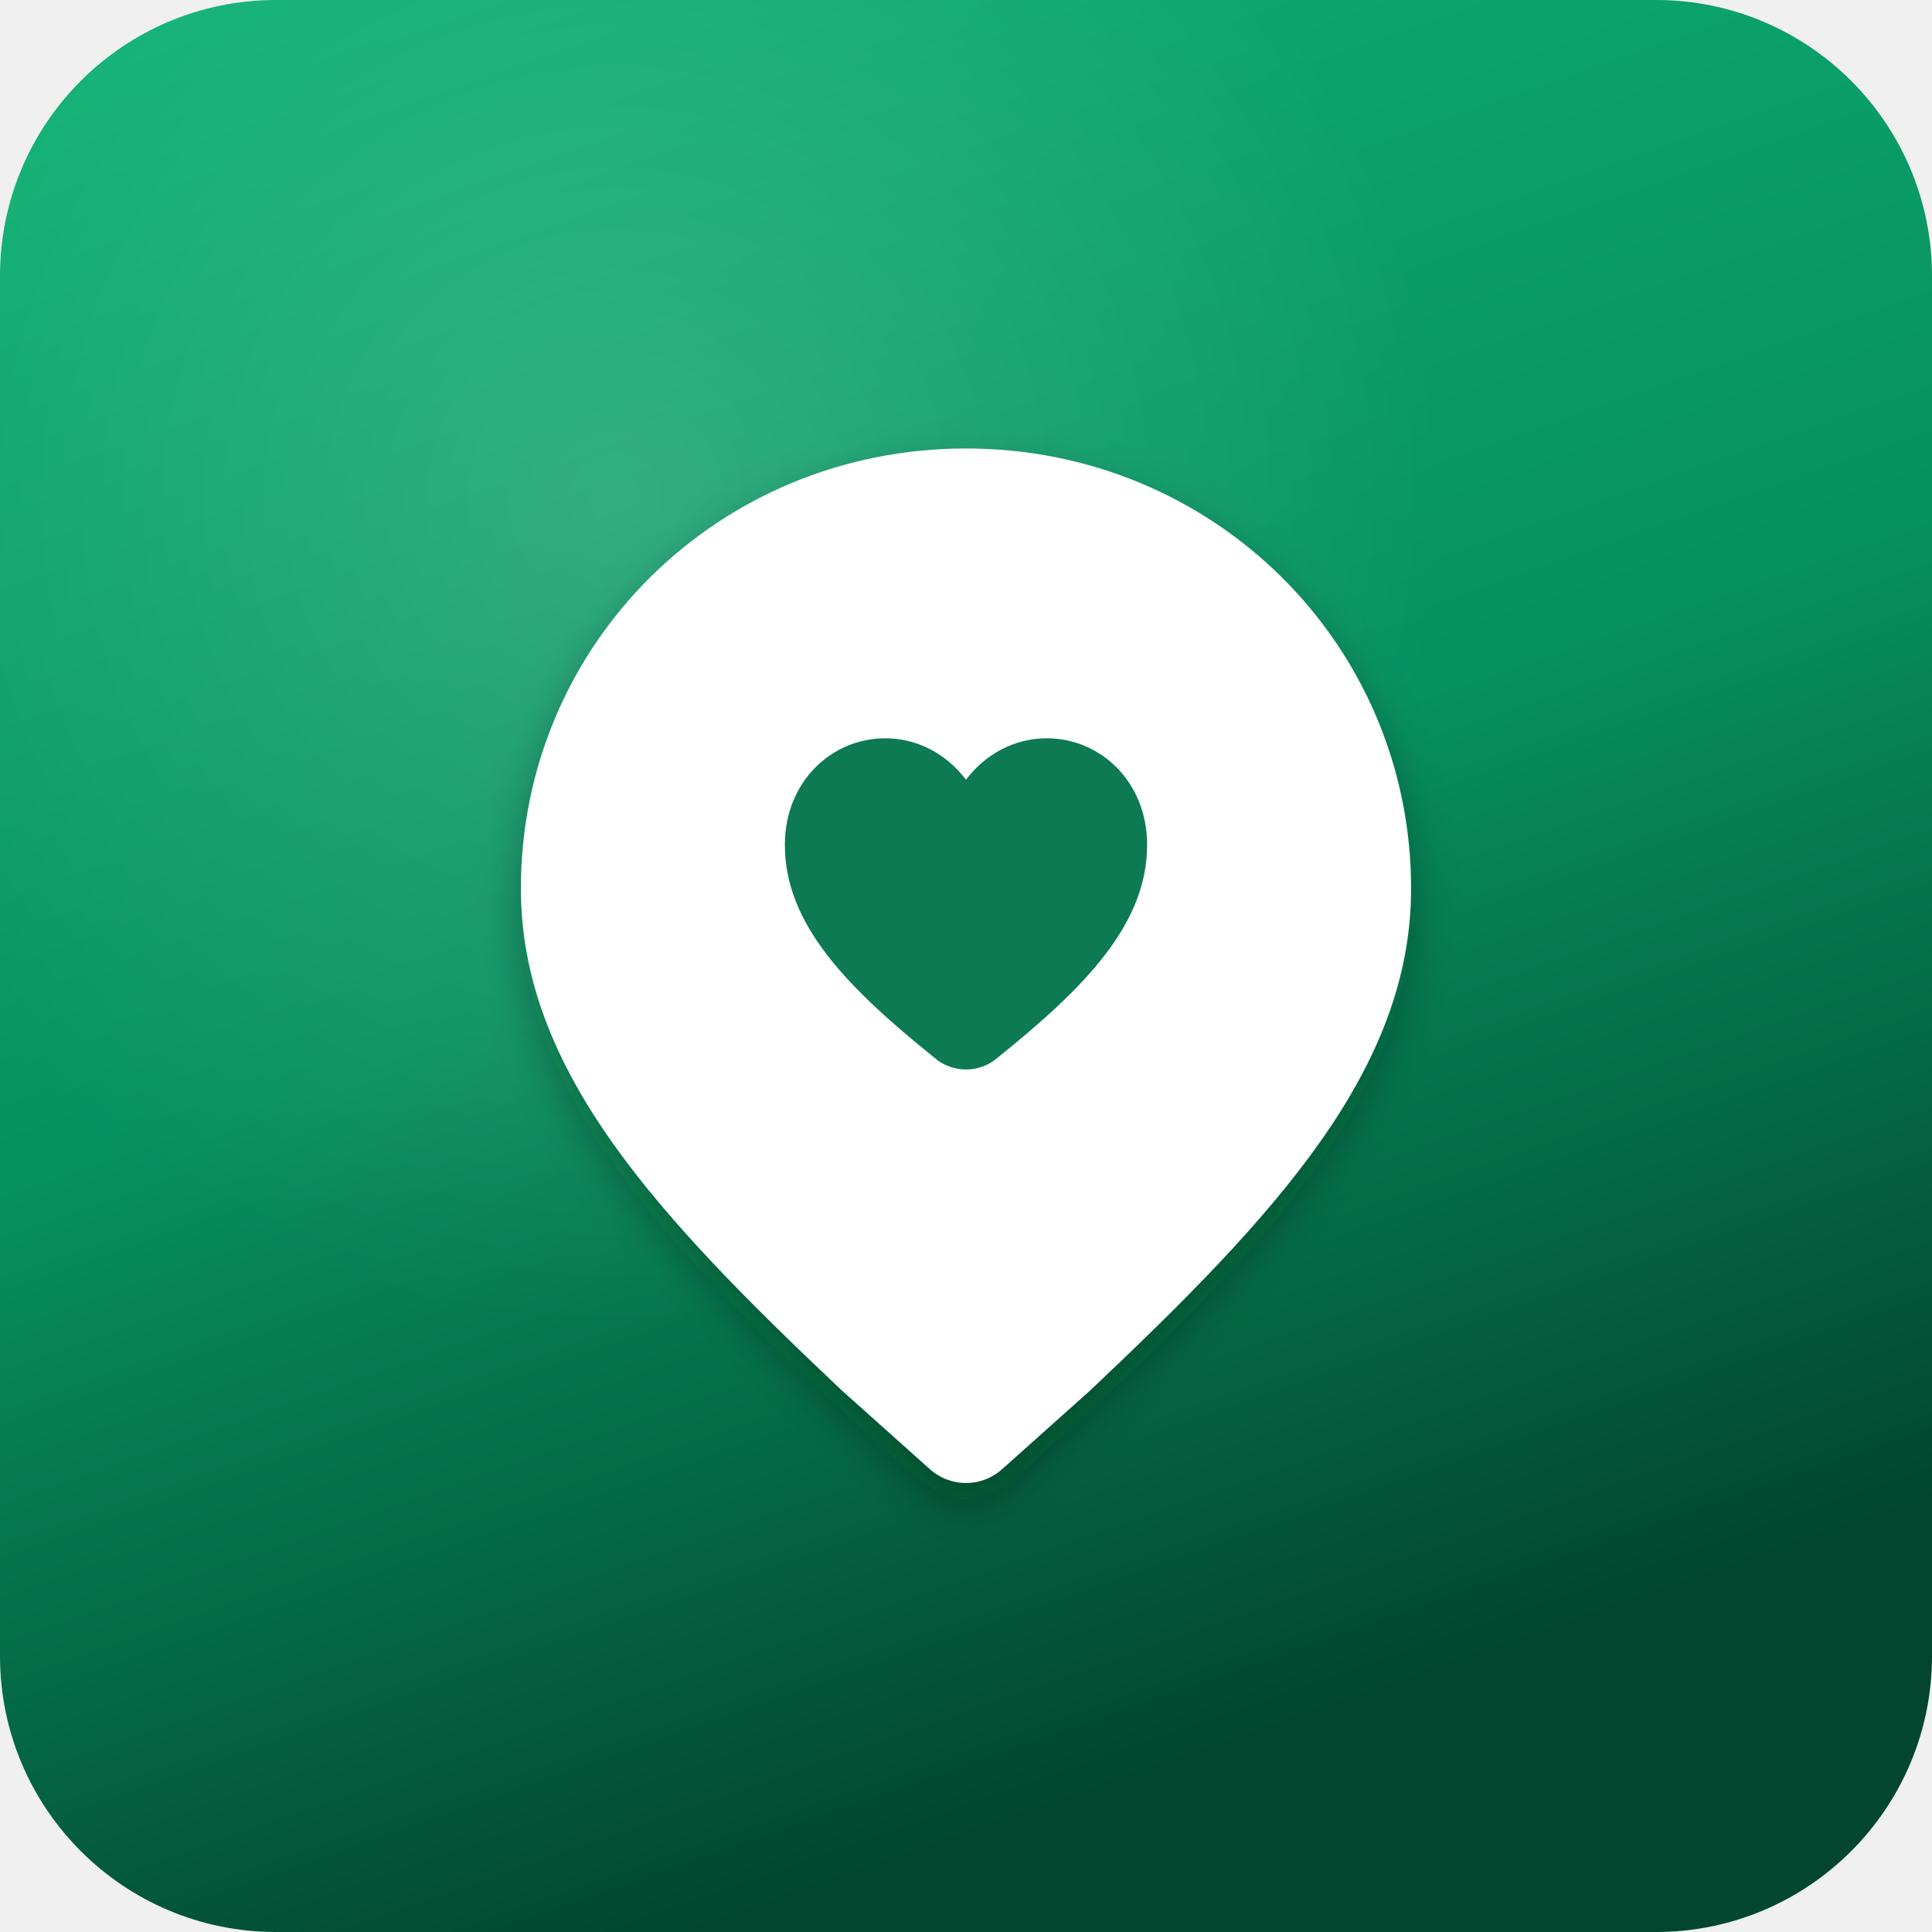
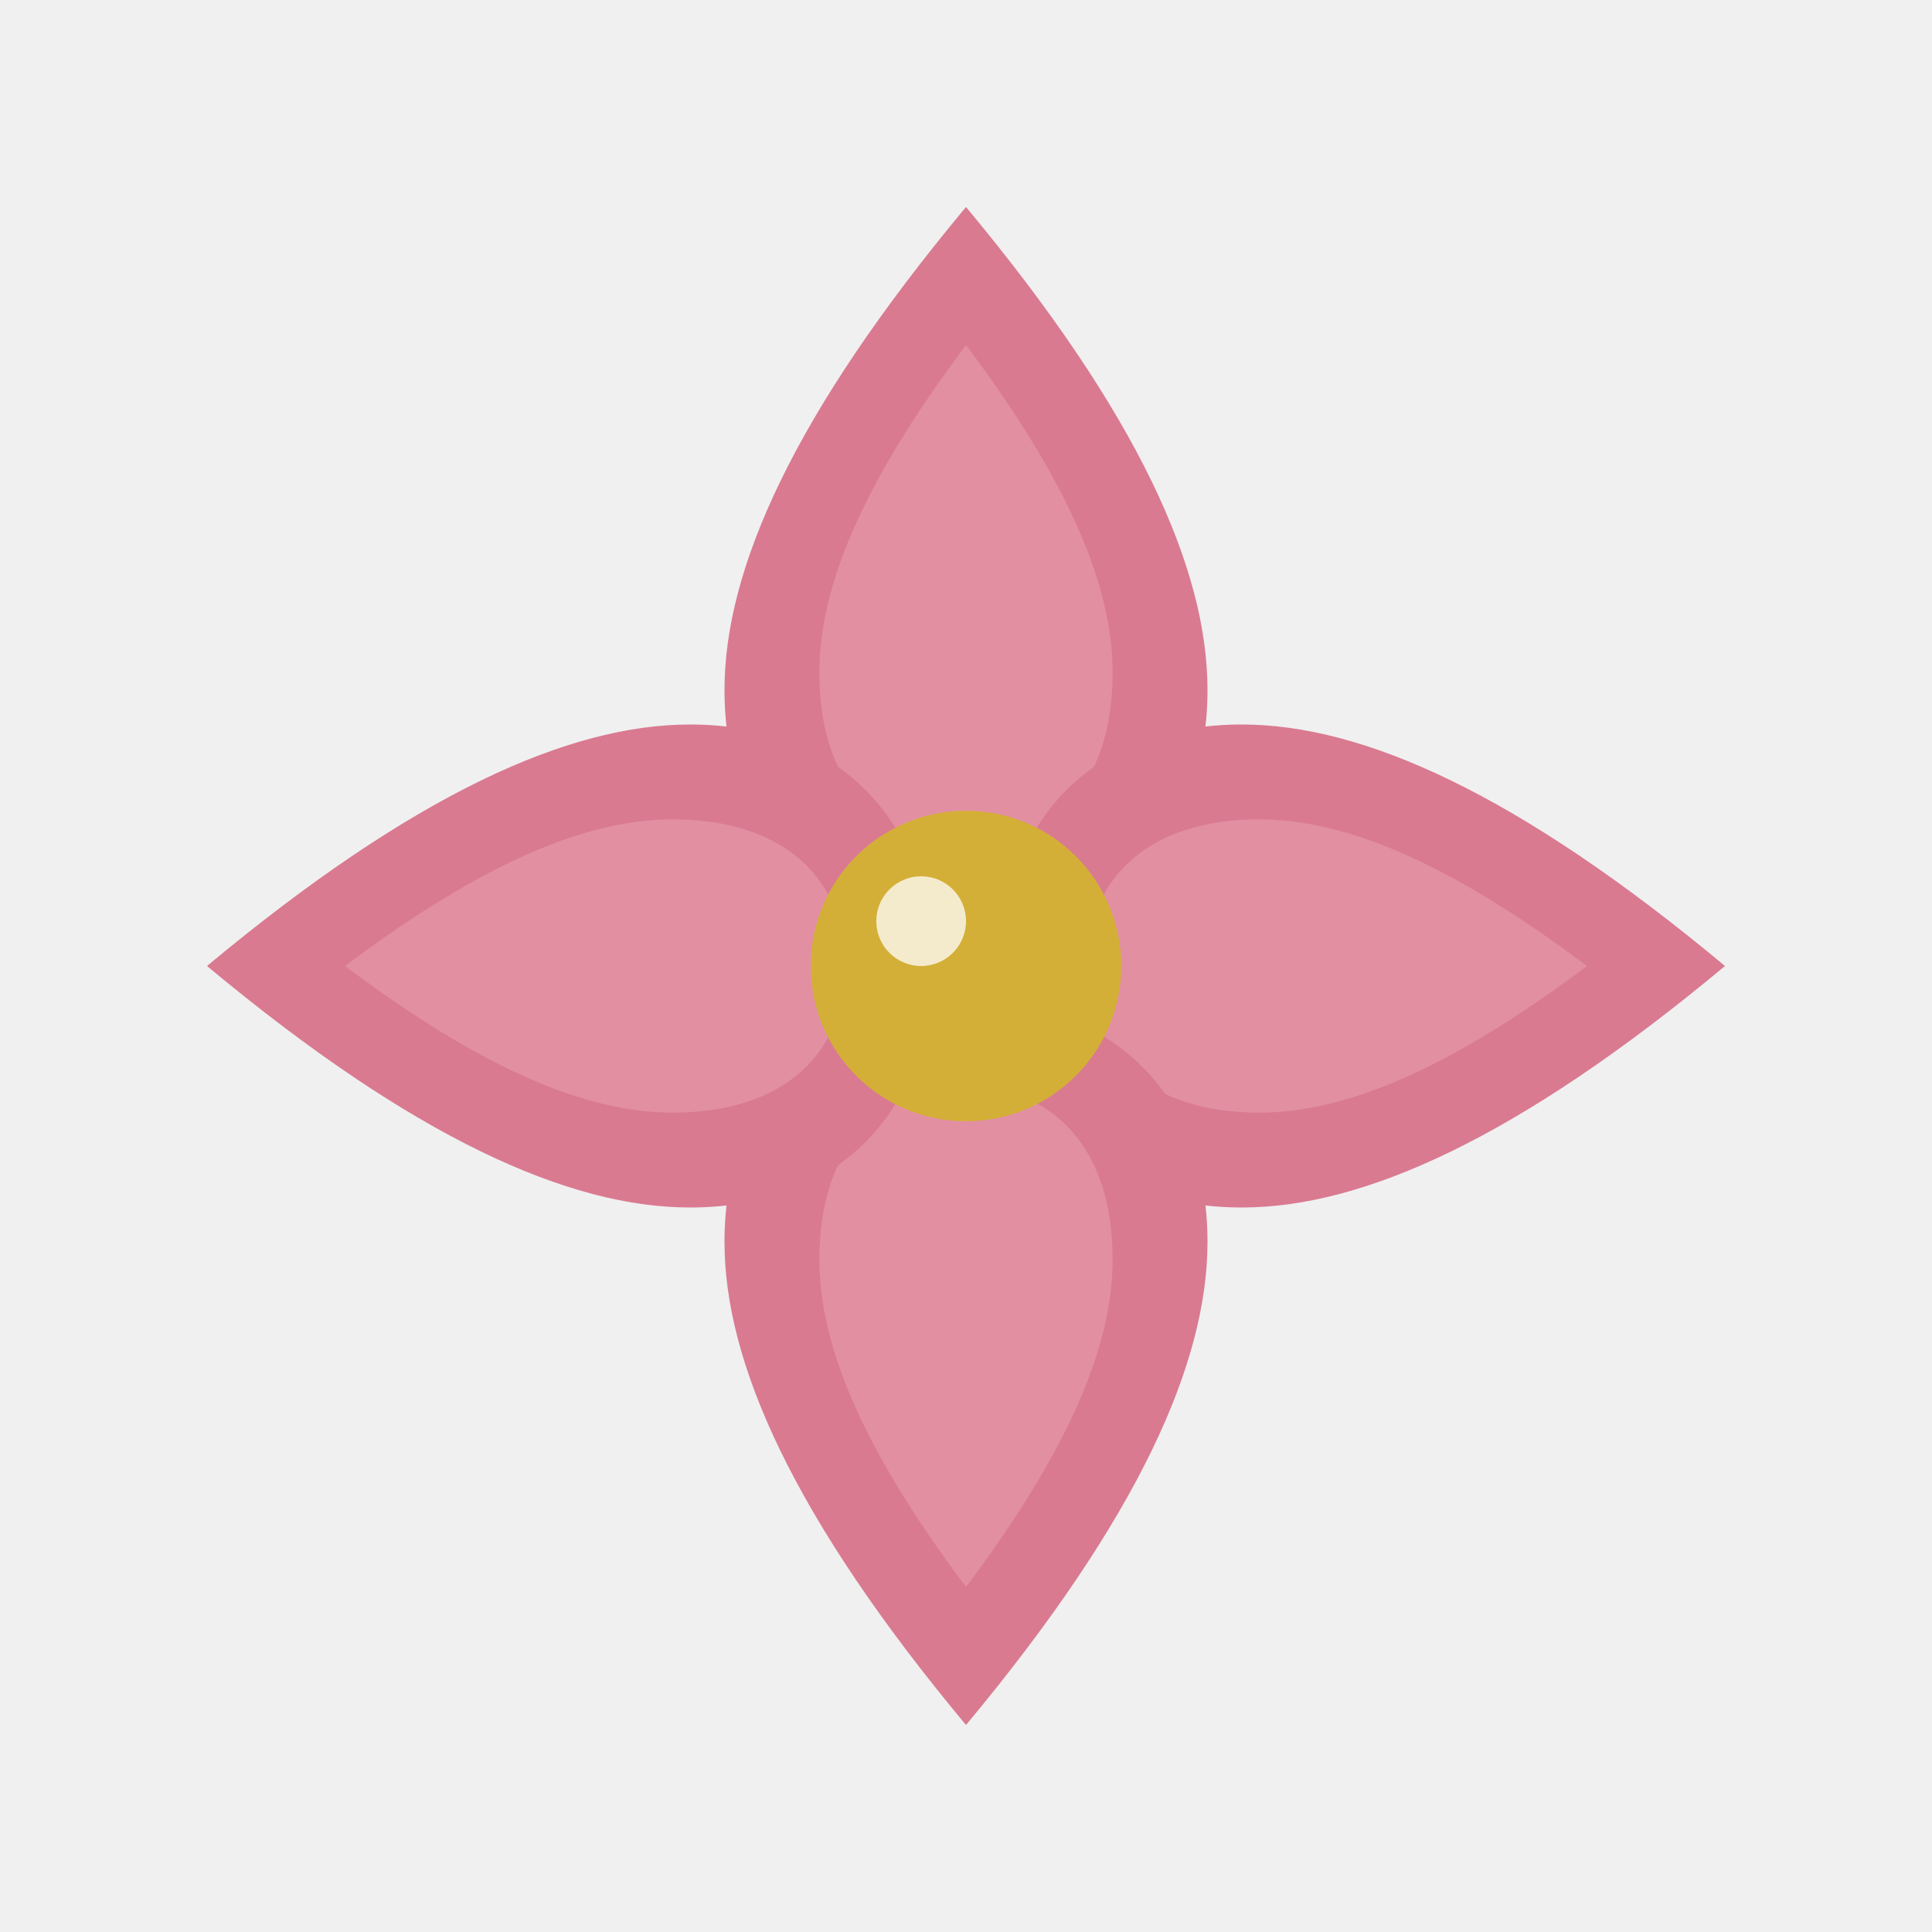
<svg xmlns="http://www.w3.org/2000/svg" viewBox="0 0 112 112">
-   <defs>
-     <linearGradient id="bg" x1="0" y1="0" x2="0.35" y2="1">
-       <stop offset="0" stop-color="#0FB377" />
-       <stop offset="0.55" stop-color="#079060" />
-       <stop offset="1" stop-color="#02462F" />
-     </linearGradient>
-     <radialGradient id="glow" cx="0.32" cy="0.26" r="0.85">
-       <stop offset="0" stop-color="#FFFFFF" stop-opacity="0.16" />
-       <stop offset="0.5" stop-color="#FFFFFF" stop-opacity="0" />
-     </radialGradient>
-     <filter id="ds" x="-25%" y="-25%" width="150%" height="155%">
-       <feDropShadow dx="0" dy="2" stdDeviation="2.2" flood-color="#00150D" flood-opacity="0.32" />
-     </filter>
-   </defs>
-   <rect width="112" height="112" rx="16" fill="url(#bg)" />
-   <rect width="112" height="112" rx="16" fill="url(#glow)" />
-   <g transform="translate(22.4 22.4) scale(0.6)" filter="url(#ds)">
-     <path d="M56 6 C32 6 13 25 13 48.5 C13 66 26 80 44 97 L52.5 104.6 C54.5 106.4 57.5 106.4 59.5 104.6 L68 97 C86 80 99 66 99 48.5 C99 25 80 6 56 6 Z" fill="#FFFFFF" />
-     <path d="M56 66 C54.9 66 53.8 65.6 53 64.9 C44.4 58 38.5 51.9 38.5 44.3 C38.5 38.2 43 34 48.2 34 C51.3 34 54.1 35.5 56 38 C57.9 35.5 60.7 34 63.8 34 C69 34 73.5 38.2 73.5 44.3 C73.5 51.9 67.6 58 59 64.9 C58.2 65.6 57.1 66 56 66 Z" fill="#0A7A52" />
+   <g>
+     <g transform="rotate(0 56 56)">
+       <path d="M56 12 C46 24 42 33 42 40 C42 49 48 54 56 54 C64 54 70 49 70 40 C70 33 66 24 56 12 Z" fill="#D97A91" />
+       <path d="M56 20 C50 28 47.5 34 47.5 39 C47.5 45.5 51 49 56 49 C61 49 64.5 45.5 64.5 39 C64.5 34 62 28 56 20 Z" fill="#E9A0B1" opacity="0.55" />
+     </g>
+     <g transform="rotate(90 56 56)">
+       <path d="M56 12 C46 24 42 33 42 40 C42 49 48 54 56 54 C64 54 70 49 70 40 C70 33 66 24 56 12 Z" fill="#D97A91" />
+       <path d="M56 20 C50 28 47.5 34 47.5 39 C47.5 45.5 51 49 56 49 C61 49 64.5 45.5 64.5 39 C64.5 34 62 28 56 20 Z" fill="#E9A0B1" opacity="0.55" />
+     </g>
+     <g transform="rotate(180 56 56)">
+       <path d="M56 12 C46 24 42 33 42 40 C42 49 48 54 56 54 C64 54 70 49 70 40 C70 33 66 24 56 12 Z" fill="#D97A91" />
+       <path d="M56 20 C50 28 47.5 34 47.5 39 C47.5 45.5 51 49 56 49 C61 49 64.5 45.5 64.5 39 C64.5 34 62 28 56 20 Z" fill="#E9A0B1" opacity="0.55" />
+     </g>
+     <g transform="rotate(270 56 56)">
+       <path d="M56 12 C46 24 42 33 42 40 C42 49 48 54 56 54 C64 54 70 49 70 40 C70 33 66 24 56 12 Z" fill="#D97A91" />
+       <path d="M56 20 C50 28 47.5 34 47.5 39 C47.5 45.5 51 49 56 49 C61 49 64.5 45.5 64.5 39 C64.5 34 62 28 56 20 Z" fill="#E9A0B1" opacity="0.55" />
+     </g>
  </g>
+   <circle cx="56" cy="56" r="9" fill="#D4AF37" />
+   <circle cx="53.4" cy="53.4" r="2.6" fill="#FFFFFF" opacity="0.75" />
</svg>
